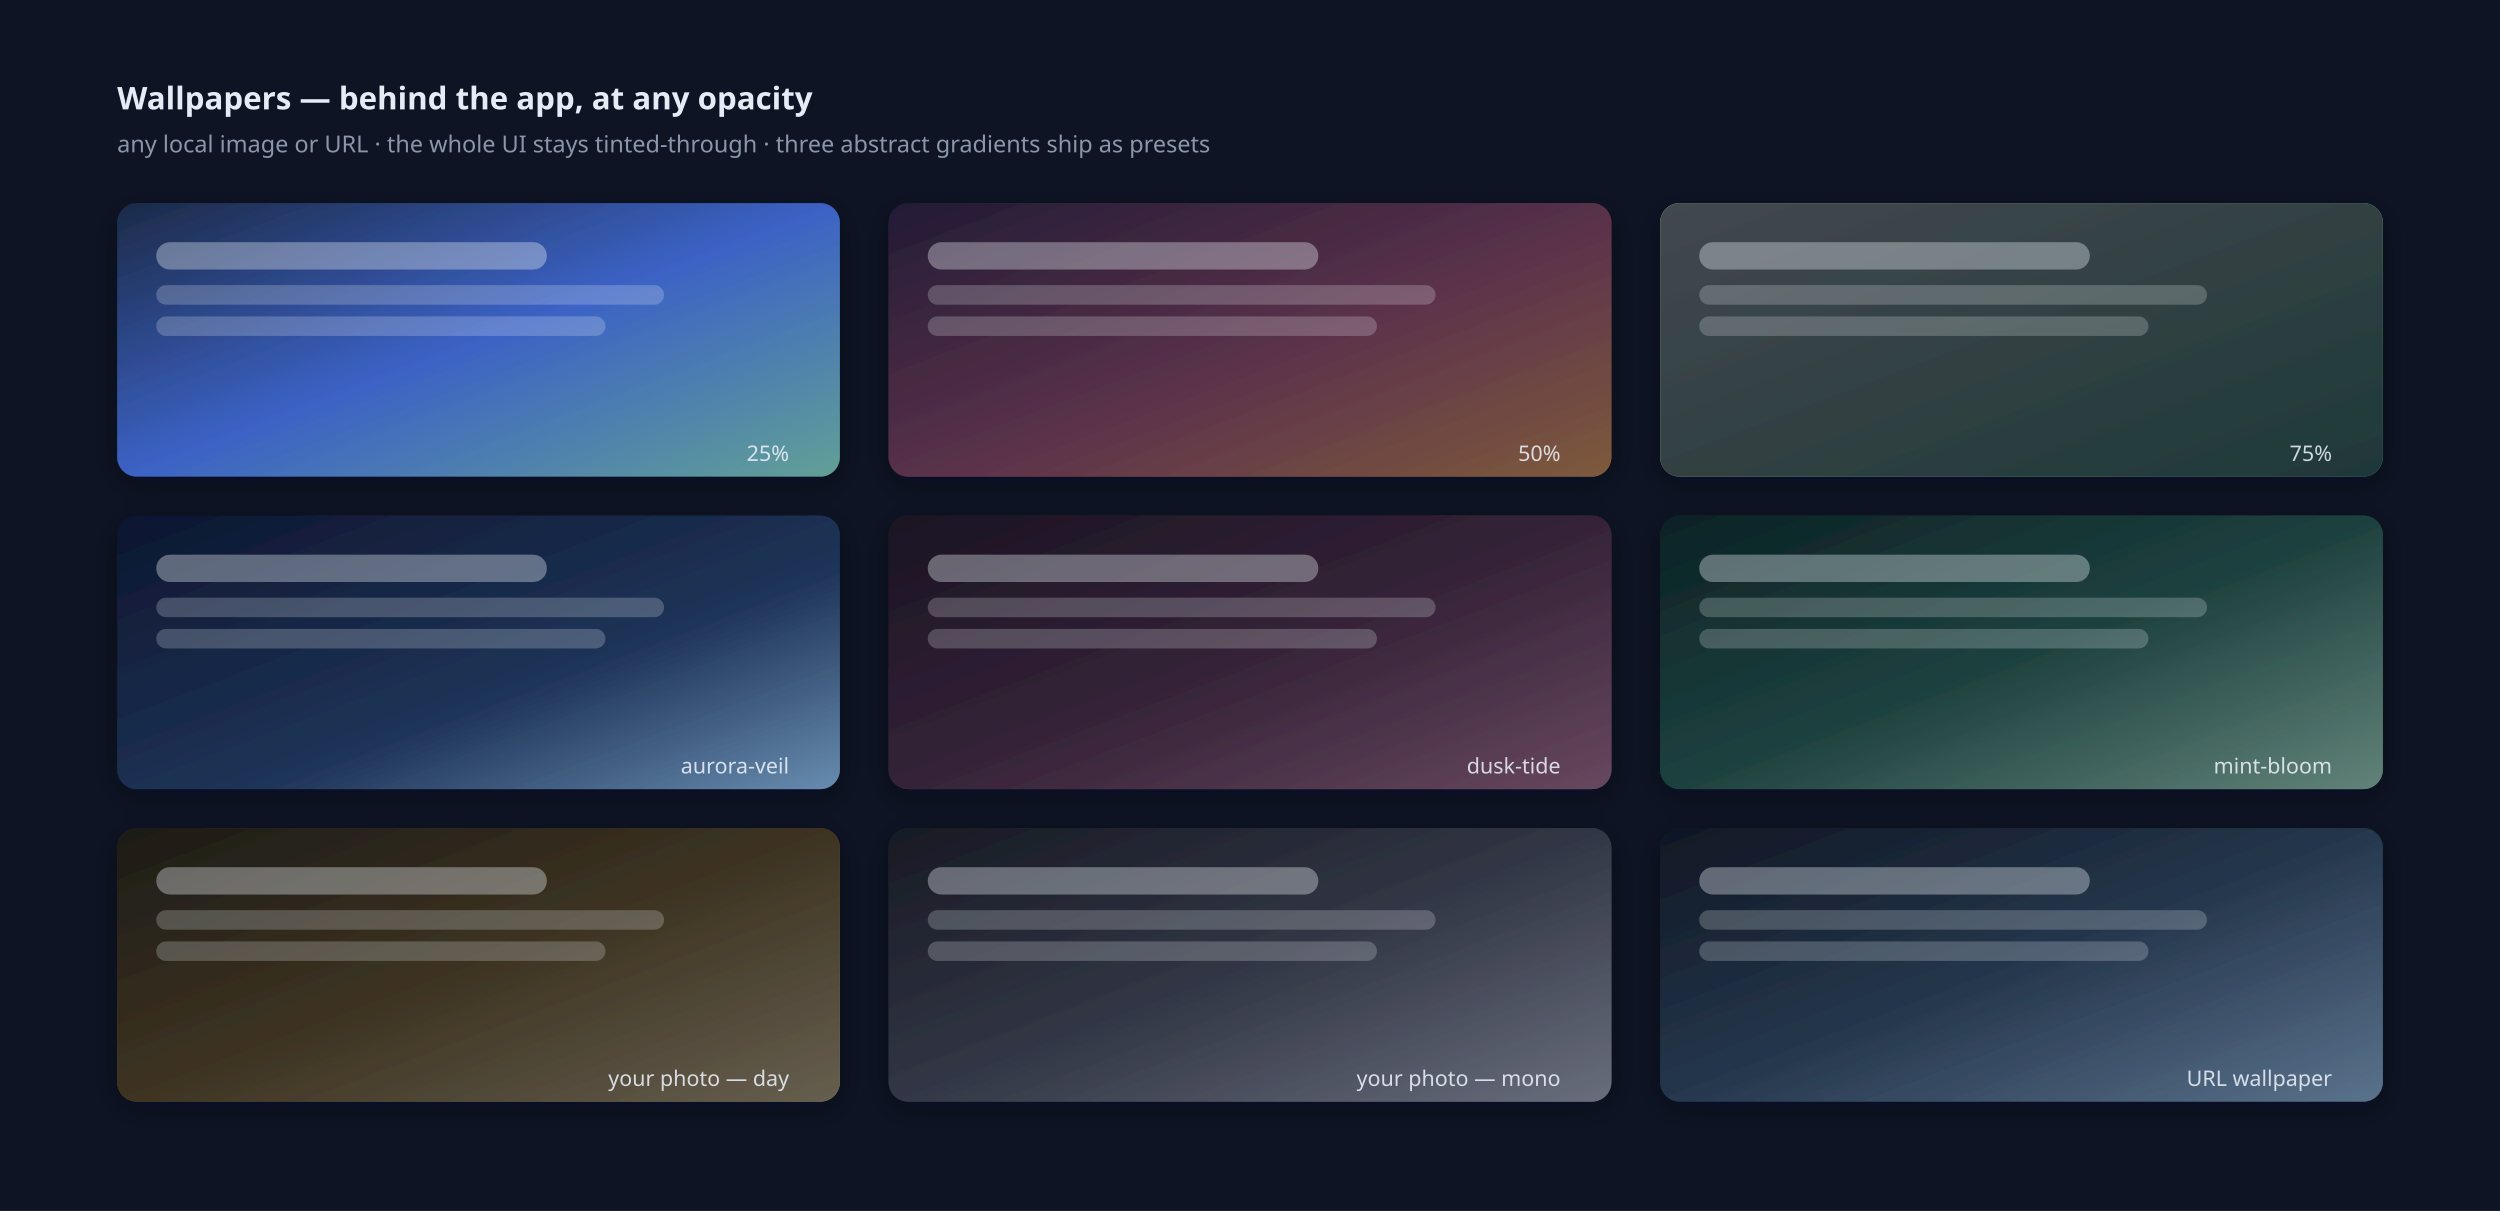
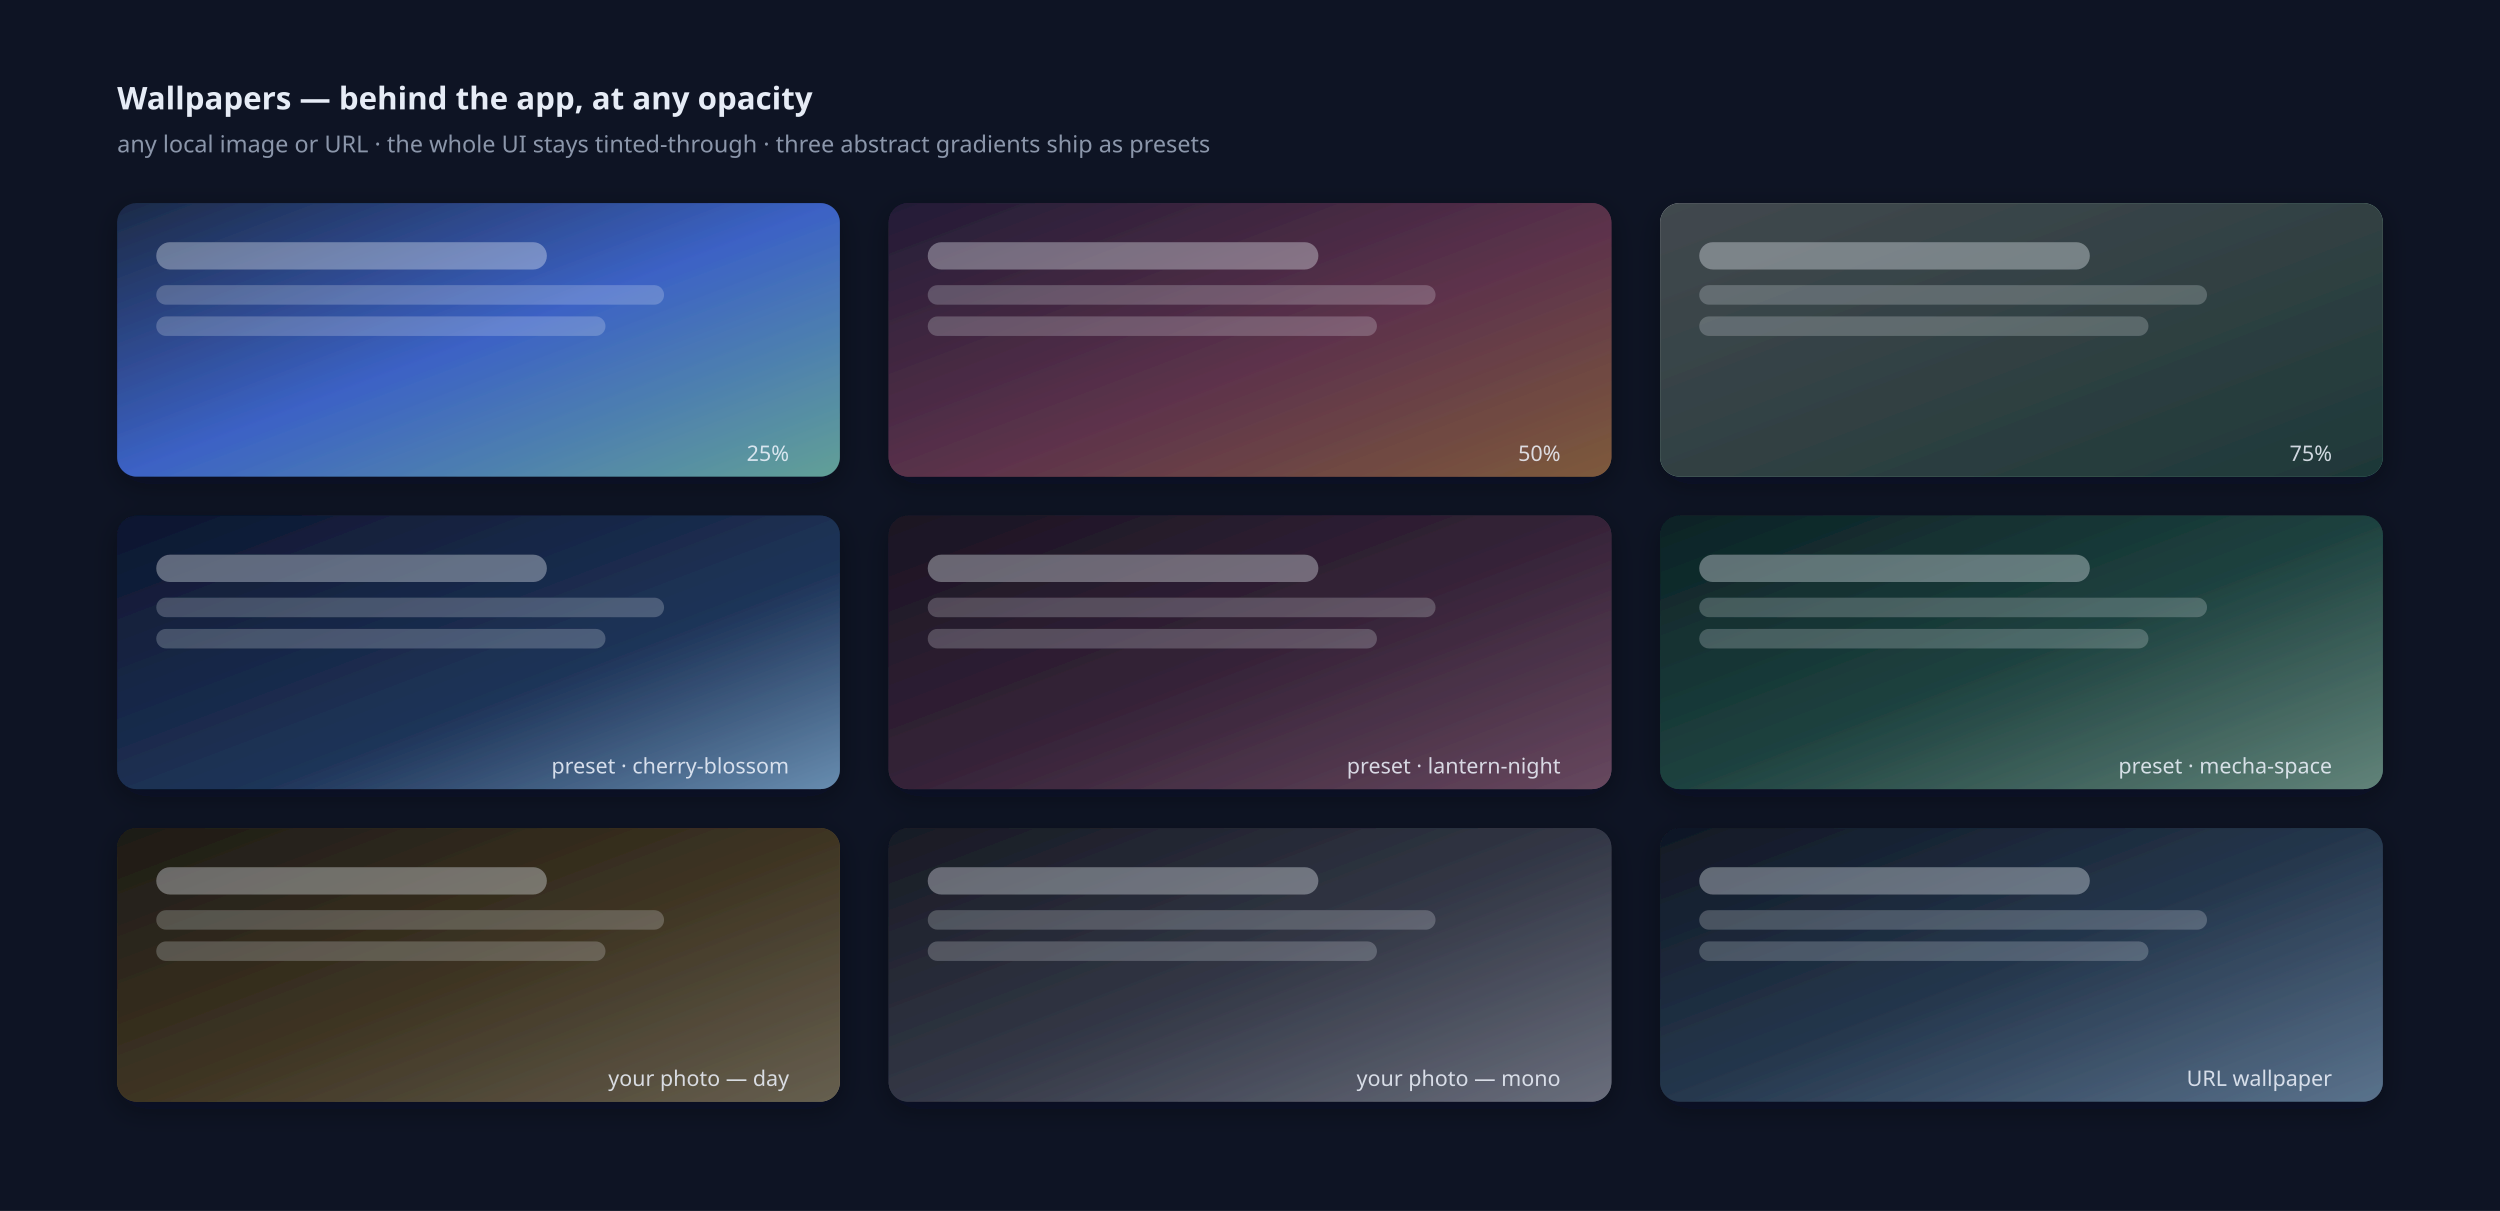
<svg xmlns="http://www.w3.org/2000/svg" viewBox="0 0 1280 620" width="1280" height="620" font-family="Segoe UI, Microsoft YaHei, sans-serif">
  <defs>
    <linearGradient id="g1" x1="0" y1="0" x2="1" y2="1">
      <stop offset="0" stop-color="#233457" />
      <stop offset="0.5" stop-color="#4d7fff" />
      <stop offset="1" stop-color="#7fd1c1" />
    </linearGradient>
    <linearGradient id="g2" x1="0" y1="0" x2="1" y2="1">
      <stop offset="0" stop-color="#3b2a52" />
      <stop offset="0.55" stop-color="#b0577d" />
      <stop offset="1" stop-color="#f2a65e" />
    </linearGradient>
    <linearGradient id="g3" x1="0" y1="0" x2="1" y2="1">
      <stop offset="0" stop-color="#eaf7ee" />
      <stop offset="0.5" stop-color="#a9dcc0" />
      <stop offset="1" stop-color="#5cb896" />
    </linearGradient>
    <linearGradient id="g4" x1="0" y1="0" x2="1" y2="1">
      <stop offset="0" stop-color="#101c3a" />
      <stop offset="0.6" stop-color="#2a4a7a" />
      <stop offset="1" stop-color="#9ad1ff" />
    </linearGradient>
    <linearGradient id="g5" x1="0" y1="0" x2="1" y2="1">
      <stop offset="0" stop-color="#2d1f2e" />
      <stop offset="0.5" stop-color="#6a3d5c" />
      <stop offset="1" stop-color="#d98fb2" />
    </linearGradient>
    <linearGradient id="g6" x1="0" y1="0" x2="1" y2="1">
      <stop offset="0" stop-color="#0f3330" />
      <stop offset="0.5" stop-color="#2e6b5e" />
      <stop offset="1" stop-color="#a9e3c8" />
    </linearGradient>
    <linearGradient id="g7" x1="0" y1="0" x2="1" y2="1">
      <stop offset="0" stop-color="#3a2f14" />
      <stop offset="0.5" stop-color="#8a6d2f" />
      <stop offset="1" stop-color="#f0d9a0" />
    </linearGradient>
    <linearGradient id="g8" x1="0" y1="0" x2="1" y2="1">
      <stop offset="0" stop-color="#26262e" />
      <stop offset="0.5" stop-color="#5a5f70" />
      <stop offset="1" stop-color="#c9cede" />
    </linearGradient>
    <linearGradient id="g9" x1="0" y1="0" x2="1" y2="1">
      <stop offset="0" stop-color="#141f2c" />
      <stop offset="0.5" stop-color="#37536f" />
      <stop offset="1" stop-color="#8fb6d9" />
    </linearGradient>
    <filter id="sh" x="-20%" y="-20%" width="140%" height="140%">
      <feDropShadow dx="0" dy="4" stdDeviation="7" flood-color="#0b1020" flood-opacity="0.35" />
    </filter>
  </defs>
  <rect width="1280" height="620" fill="#0e1424" />
  <text x="60" y="56" font-size="16" fill="#e6ecf6" font-weight="700">Wallpapers — behind the app, at any opacity</text>
  <text x="60" y="78" font-size="12" fill="rgba(170,182,204,0.8)">any local image or URL · the whole UI stays tinted-through · three abstract gradients ship as presets</text>
  <g filter="url(#sh)">
    <g>
      <rect x="60" y="104" width="370" height="140" rx="10" fill="url(#g1)" />
      <rect x="60" y="104" width="370" height="140" rx="10" fill="rgba(10,14,26,0.25)" />
      <rect x="80" y="124" width="200" height="14" rx="7" fill="rgba(240,245,252,0.35)" />
      <rect x="80" y="146" width="260" height="10" rx="5" fill="rgba(240,245,252,0.22)" />
      <rect x="80" y="162" width="230" height="10" rx="5" fill="rgba(240,245,252,0.22)" />
      <text x="404" y="236" text-anchor="end" font-size="11" fill="rgba(238,243,252,0.85)">25%</text>
    </g>
    <g>
      <rect x="455" y="104" width="370" height="140" rx="10" fill="url(#g2)" />
      <rect x="455" y="104" width="370" height="140" rx="10" fill="rgba(10,14,26,0.5)" />
      <rect x="475" y="124" width="200" height="14" rx="7" fill="rgba(240,245,252,0.35)" />
      <rect x="475" y="146" width="260" height="10" rx="5" fill="rgba(240,245,252,0.22)" />
      <rect x="475" y="162" width="230" height="10" rx="5" fill="rgba(240,245,252,0.22)" />
      <text x="799" y="236" text-anchor="end" font-size="11" fill="rgba(238,243,252,0.85)">50%</text>
    </g>
    <g>
      <rect x="850" y="104" width="370" height="140" rx="10" fill="url(#g3)" />
      <rect x="850" y="104" width="370" height="140" rx="10" fill="rgba(10,14,26,0.75)" />
      <rect x="870" y="124" width="200" height="14" rx="7" fill="rgba(240,245,252,0.35)" />
      <rect x="870" y="146" width="260" height="10" rx="5" fill="rgba(240,245,252,0.22)" />
      <rect x="870" y="162" width="230" height="10" rx="5" fill="rgba(240,245,252,0.22)" />
      <text x="1194" y="236" text-anchor="end" font-size="11" fill="rgba(238,243,252,0.85)">75%</text>
    </g>
    <g>
      <rect x="60" y="264" width="370" height="140" rx="10" fill="url(#g4)" />
      <rect x="60" y="264" width="370" height="140" rx="10" fill="rgba(10,14,26,0.35)" />
      <rect x="80" y="284" width="200" height="14" rx="7" fill="rgba(240,245,252,0.35)" />
      <rect x="80" y="306" width="260" height="10" rx="5" fill="rgba(240,245,252,0.22)" />
      <rect x="80" y="322" width="230" height="10" rx="5" fill="rgba(240,245,252,0.22)" />
-       <text x="404" y="396" text-anchor="end" font-size="11" fill="rgba(238,243,252,0.85)">aurora-veil</text>
+       <text x="404" y="396" text-anchor="end" font-size="11" fill="rgba(238,243,252,0.85)">preset · cherry-blossom</text>
    </g>
    <g>
      <rect x="455" y="264" width="370" height="140" rx="10" fill="url(#g5)" />
      <rect x="455" y="264" width="370" height="140" rx="10" fill="rgba(10,14,26,0.55)" />
      <rect x="475" y="284" width="200" height="14" rx="7" fill="rgba(240,245,252,0.35)" />
      <rect x="475" y="306" width="260" height="10" rx="5" fill="rgba(240,245,252,0.22)" />
      <rect x="475" y="322" width="230" height="10" rx="5" fill="rgba(240,245,252,0.22)" />
-       <text x="799" y="396" text-anchor="end" font-size="11" fill="rgba(238,243,252,0.85)">dusk-tide</text>
+       <text x="799" y="396" text-anchor="end" font-size="11" fill="rgba(238,243,252,0.85)">preset · lantern-night</text>
    </g>
    <g>
      <rect x="850" y="264" width="370" height="140" rx="10" fill="url(#g6)" />
      <rect x="850" y="264" width="370" height="140" rx="10" fill="rgba(10,14,26,0.45)" />
      <rect x="870" y="284" width="200" height="14" rx="7" fill="rgba(240,245,252,0.35)" />
      <rect x="870" y="306" width="260" height="10" rx="5" fill="rgba(240,245,252,0.22)" />
      <rect x="870" y="322" width="230" height="10" rx="5" fill="rgba(240,245,252,0.22)" />
-       <text x="1194" y="396" text-anchor="end" font-size="11" fill="rgba(238,243,252,0.85)">mint-bloom</text>
+       <text x="1194" y="396" text-anchor="end" font-size="11" fill="rgba(238,243,252,0.85)">preset · mecha-space</text>
    </g>
    <g>
      <rect x="60" y="424" width="370" height="140" rx="10" fill="url(#g7)" />
      <rect x="60" y="424" width="370" height="140" rx="10" fill="rgba(10,14,26,0.6)" />
      <rect x="80" y="444" width="200" height="14" rx="7" fill="rgba(240,245,252,0.35)" />
      <rect x="80" y="466" width="260" height="10" rx="5" fill="rgba(240,245,252,0.22)" />
      <rect x="80" y="482" width="230" height="10" rx="5" fill="rgba(240,245,252,0.22)" />
      <text x="404" y="556" text-anchor="end" font-size="11" fill="rgba(238,243,252,0.85)">your photo — day</text>
    </g>
    <g>
      <rect x="455" y="424" width="370" height="140" rx="10" fill="url(#g8)" />
      <rect x="455" y="424" width="370" height="140" rx="10" fill="rgba(10,14,26,0.5)" />
      <rect x="475" y="444" width="200" height="14" rx="7" fill="rgba(240,245,252,0.35)" />
      <rect x="475" y="466" width="260" height="10" rx="5" fill="rgba(240,245,252,0.22)" />
      <rect x="475" y="482" width="230" height="10" rx="5" fill="rgba(240,245,252,0.22)" />
      <text x="799" y="556" text-anchor="end" font-size="11" fill="rgba(238,243,252,0.85)">your photo — mono</text>
    </g>
    <g>
      <rect x="850" y="424" width="370" height="140" rx="10" fill="url(#g9)" />
      <rect x="850" y="424" width="370" height="140" rx="10" fill="rgba(10,14,26,0.4)" />
      <rect x="870" y="444" width="200" height="14" rx="7" fill="rgba(240,245,252,0.35)" />
      <rect x="870" y="466" width="260" height="10" rx="5" fill="rgba(240,245,252,0.22)" />
      <rect x="870" y="482" width="230" height="10" rx="5" fill="rgba(240,245,252,0.22)" />
      <text x="1194" y="556" text-anchor="end" font-size="11" fill="rgba(238,243,252,0.85)">URL wallpaper</text>
    </g>
  </g>
</svg>
